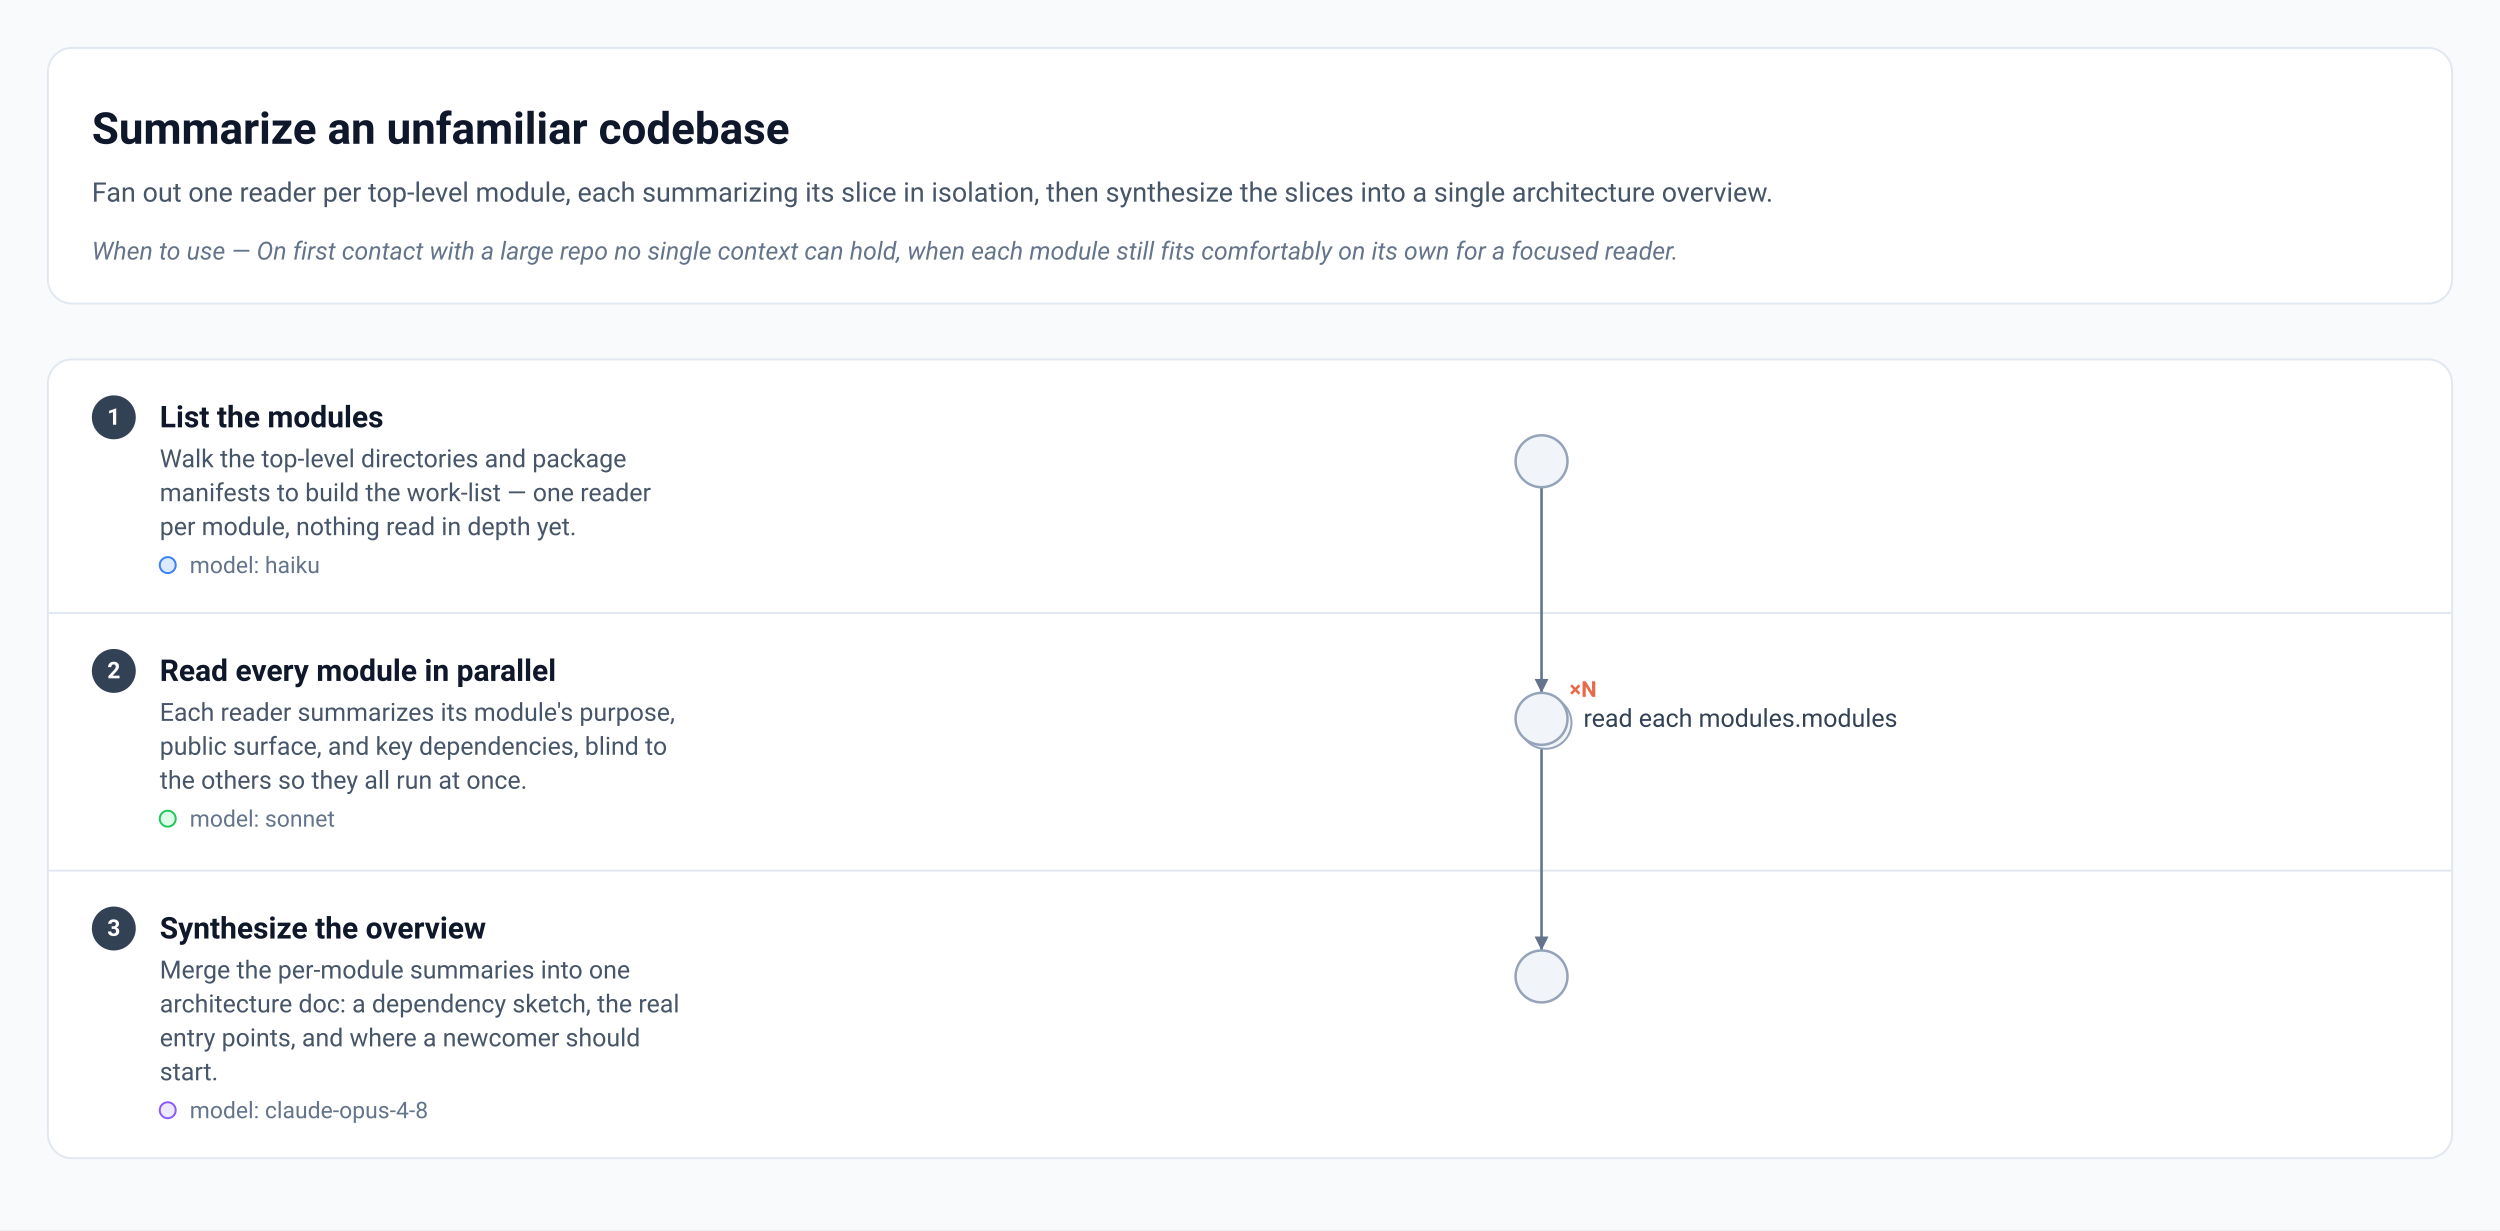
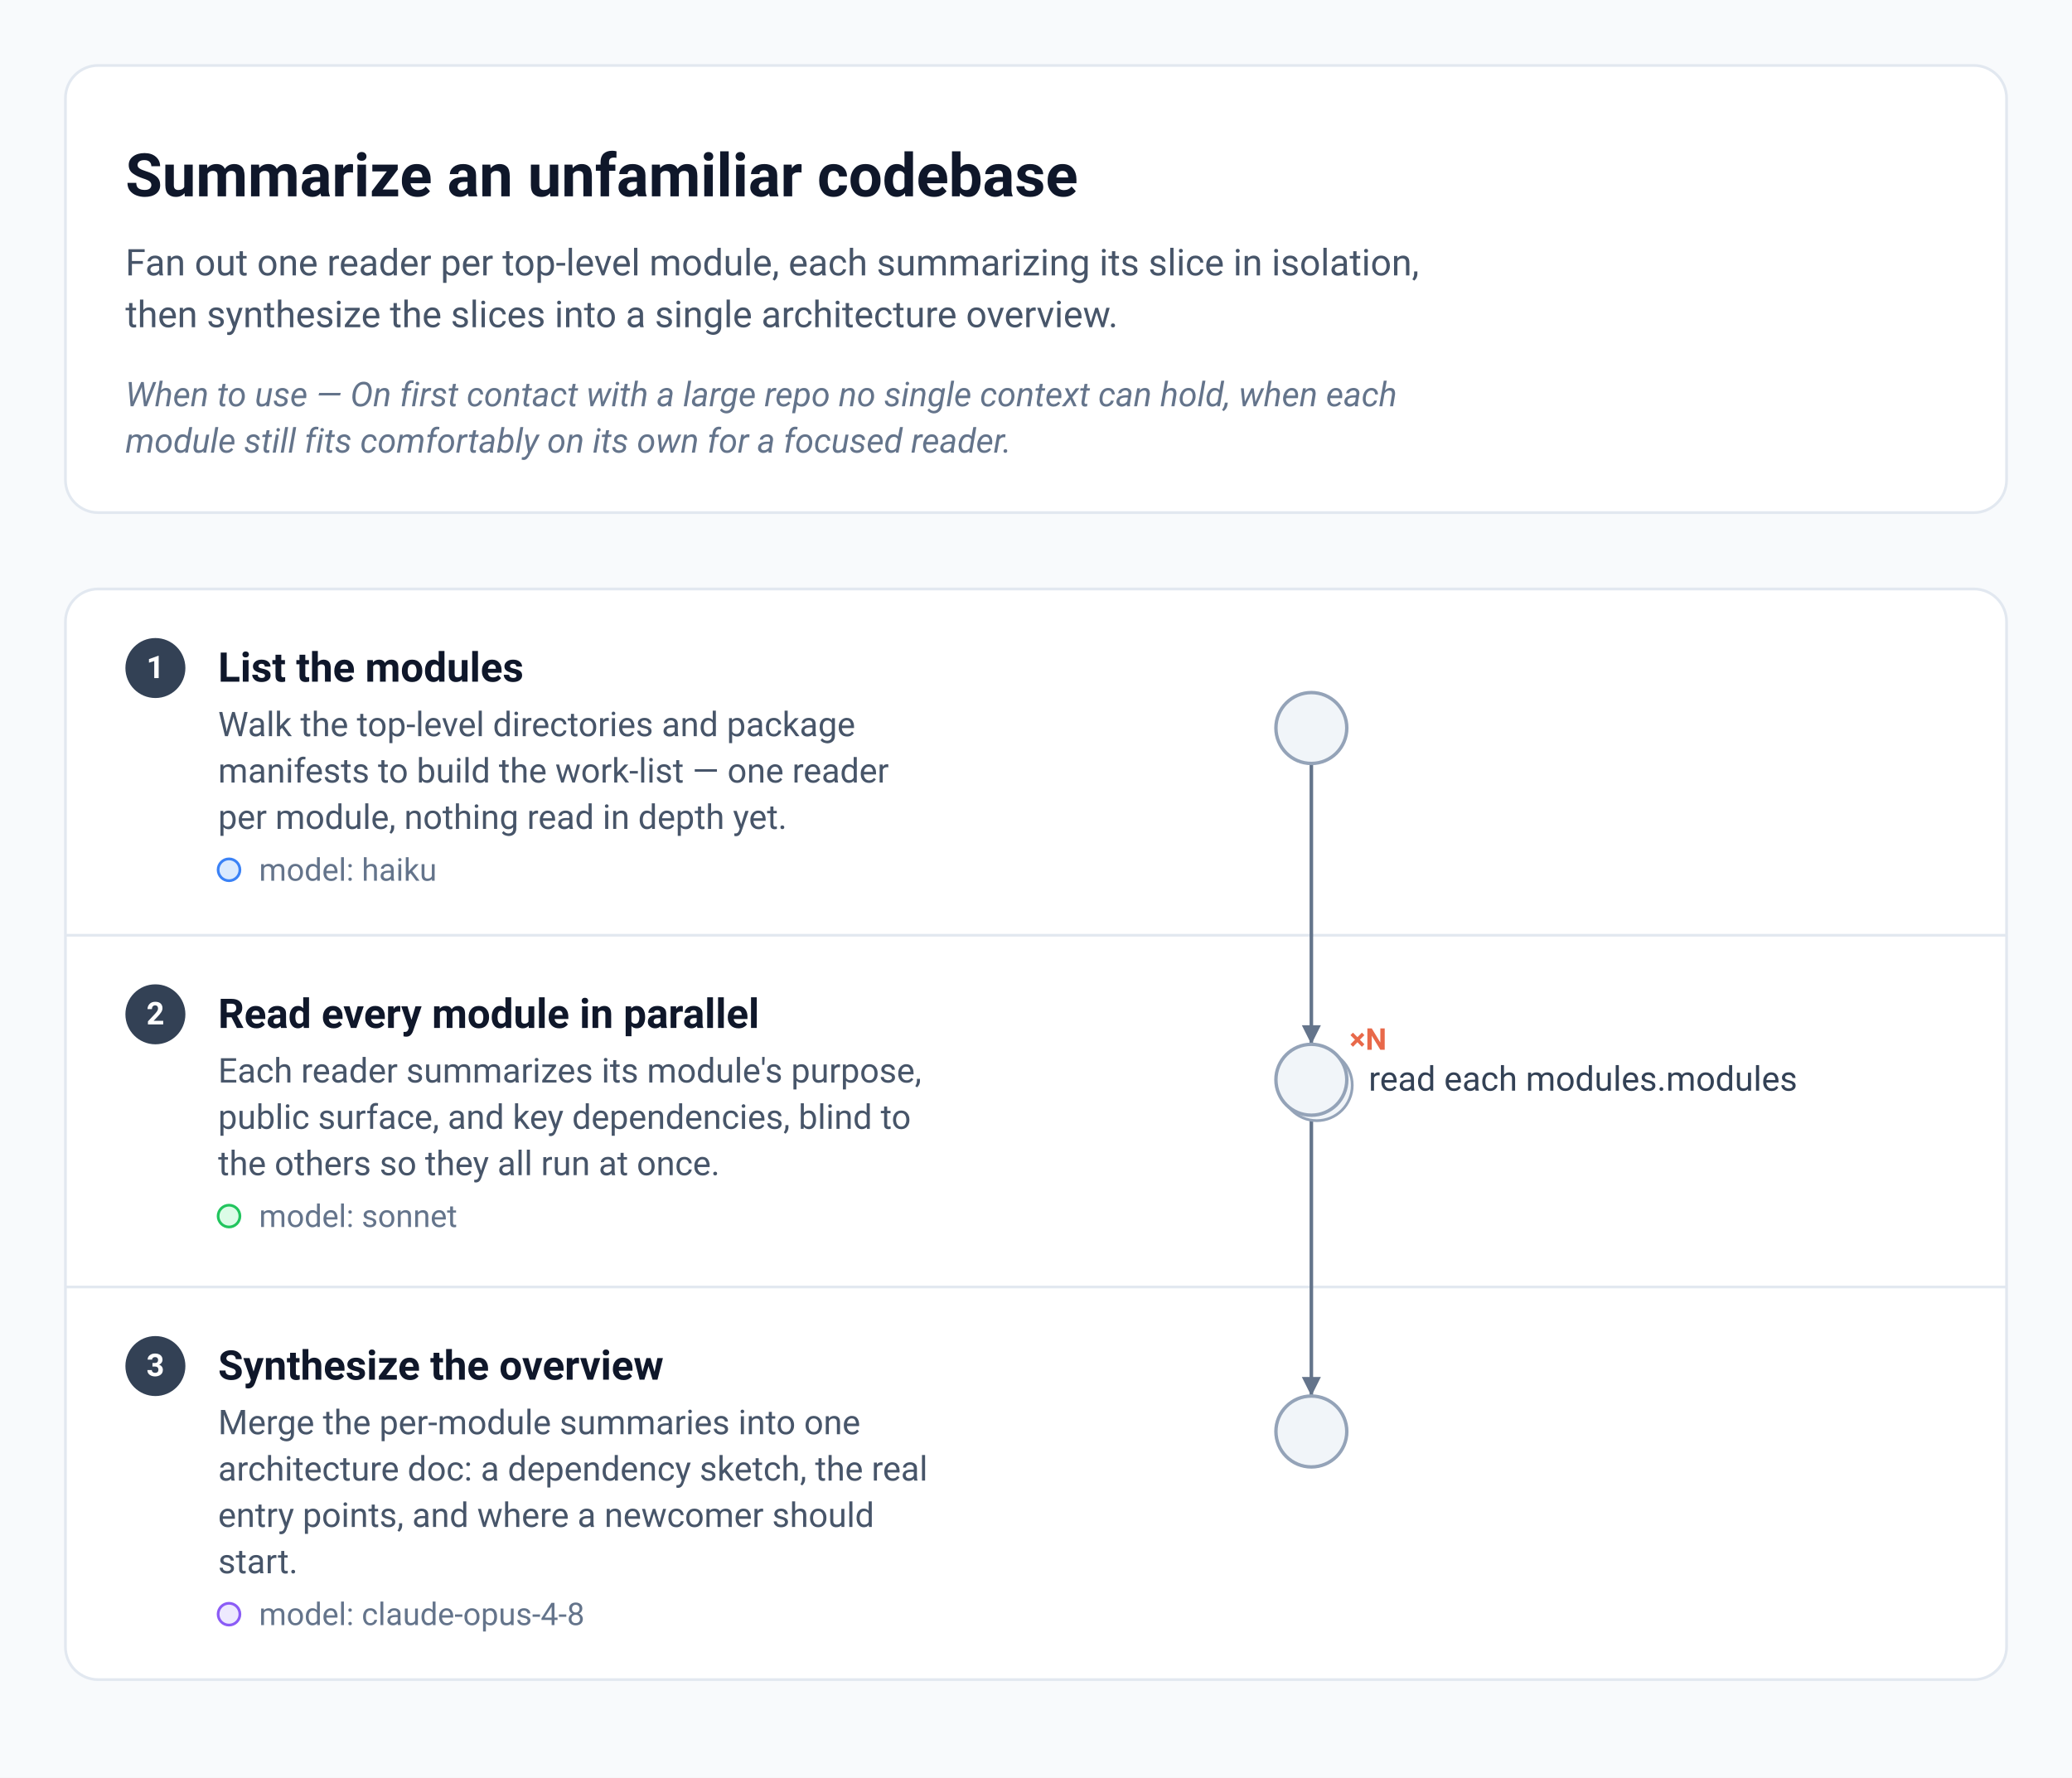
- <svg xmlns="http://www.w3.org/2000/svg" width="1252" height="616" viewBox="0 0 1252 616" font-family="-apple-system, BlinkMacSystemFont, 'Segoe UI', Roboto, Helvetica, Arial, sans-serif">
-   <rect width="1252" height="616" fill="#f8fafc" />
+ <svg xmlns="http://www.w3.org/2000/svg" width="760" height="652" viewBox="0 0 760 652" font-family="-apple-system, BlinkMacSystemFont, 'Segoe UI', Roboto, Helvetica, Arial, sans-serif">
+   <rect width="760" height="652" fill="#f8fafc" />
  <g transform="translate(0 24)">
    <g class="header-card">
-       <rect x="24" y="0" width="1204" height="128" rx="12" fill="#ffffff" stroke="#e2e8f0" stroke-width="1" />
+       <rect x="24" y="0" width="712" height="164" rx="12" fill="#ffffff" stroke="#e2e8f0" stroke-width="1" />
      <text x="46" y="48" font-size="22" fill="#0f172a" font-weight="700">Summarize an unfamiliar codebase</text>
-       <text x="46" y="77" font-size="13.5" fill="#475569">Fan out one reader per top-level module, each summarizing its slice in isolation, then synthesize the slices into a single architecture overview.</text>
-       <text x="46" y="106" font-size="12.5" fill="#64748b" font-style="italic">When to use — On first contact with a large repo no single context can hold, when each module still fits comfortably on its own for a focused reader.</text>
+       <text x="46" y="77" font-size="13.5" fill="#475569">Fan out one reader per top-level module, each summarizing its slice in isolation,</text>
+       <text x="46" y="96" font-size="13.5" fill="#475569">then synthesize the slices into a single architecture overview.</text>
+       <text x="46" y="125" font-size="12.5" fill="#64748b" font-style="italic">When to use — On first contact with a large repo no single context can hold, when each</text>
+       <text x="46" y="142" font-size="12.5" fill="#64748b" font-style="italic">module still fits comfortably on its own for a focused reader.</text>
    </g>
  </g>
-   <g transform="translate(0 168)">
-     <rect x="24" y="12" width="1204" height="400" rx="12" fill="#ffffff" stroke="#e2e8f0" stroke-width="1" />
+   <g transform="translate(0 204)">
+     <rect x="24" y="12" width="712" height="400" rx="12" fill="#ffffff" stroke="#e2e8f0" stroke-width="1" />
    <g class="swimlane" />
    <g class="swimlane">
-       <line x1="24" y1="139" x2="1228" y2="139" stroke="#e2e8f0" stroke-width="1" />
+       <line x1="24" y1="139" x2="736" y2="139" stroke="#e2e8f0" stroke-width="1" />
    </g>
    <g class="swimlane">
-       <line x1="24" y1="268" x2="1228" y2="268" stroke="#e2e8f0" stroke-width="1" />
+       <line x1="24" y1="268" x2="736" y2="268" stroke="#e2e8f0" stroke-width="1" />
    </g>
    <g transform="translate(0 12)">
      <g class="lane-label">
        <circle cx="57" cy="29" r="11" fill="#334155" />
        <text x="57" y="32.7" font-size="11.5" fill="#ffffff" font-weight="700" text-anchor="middle">1</text>
        <text x="80" y="34" font-size="15" fill="#0f172a" font-weight="700">List the modules</text>
        <text x="80" y="54" font-size="12.5" fill="#475569">Walk the top-level directories and package</text>
        <text x="80" y="71" font-size="12.5" fill="#475569">manifests to build the work-list — one reader</text>
        <text x="80" y="88" font-size="12.5" fill="#475569">per module, nothing read in depth yet.</text>
        <circle cx="84" cy="103" r="4" fill="#dbeafe" stroke="#3b82f6" stroke-width="1" />
        <text x="95" y="107" font-size="11.5" fill="#64748b">model: haiku</text>
      </g>
    </g>
    <g transform="translate(0 139)">
      <g class="lane-label">
        <circle cx="57" cy="29" r="11" fill="#334155" />
        <text x="57" y="32.7" font-size="11.5" fill="#ffffff" font-weight="700" text-anchor="middle">2</text>
        <text x="80" y="34" font-size="15" fill="#0f172a" font-weight="700">Read every module in parallel</text>
        <text x="80" y="54" font-size="12.5" fill="#475569">Each reader summarizes its module's purpose,</text>
        <text x="80" y="71" font-size="12.5" fill="#475569">public surface, and key dependencies, blind to</text>
        <text x="80" y="88" font-size="12.5" fill="#475569">the others so they all run at once.</text>
        <circle cx="84" cy="103" r="4" fill="#dcfce7" stroke="#22c55e" stroke-width="1" />
        <text x="95" y="107" font-size="11.5" fill="#64748b">model: sonnet</text>
      </g>
    </g>
    <g transform="translate(0 268)">
      <g class="lane-label">
        <circle cx="57" cy="29" r="11" fill="#334155" />
        <text x="57" y="32.7" font-size="11.5" fill="#ffffff" font-weight="700" text-anchor="middle">3</text>
        <text x="80" y="34" font-size="15" fill="#0f172a" font-weight="700">Synthesize the overview</text>
        <text x="80" y="54" font-size="12.5" fill="#475569">Merge the per-module summaries into one</text>
        <text x="80" y="71" font-size="12.5" fill="#475569">architecture doc: a dependency sketch, the real</text>
        <text x="80" y="88" font-size="12.5" fill="#475569">entry points, and where a newcomer should</text>
        <text x="80" y="105" font-size="12.5" fill="#475569">start.</text>
        <circle cx="84" cy="120" r="4" fill="#ede9fe" stroke="#8b5cf6" stroke-width="1" />
        <text x="95" y="124" font-size="11.5" fill="#64748b">model: claude-opus-4-8</text>
      </g>
    </g>
-     <g class="topology" transform="translate(468 0)">
+     <g class="topology" transform="translate(177 0)">
      <g class="edge">
        <path d="M 304 76 L 304 179" fill="none" stroke="#64748b" stroke-width="1.3" />
        <polygon points="304,179 300.5,172 307.5,172" fill="#64748b" />
      </g>
      <g class="edge">
        <path d="M 304 205 L 304 308" fill="none" stroke="#64748b" stroke-width="1.3" />
        <polygon points="304,308 300.5,301 307.5,301" fill="#64748b" />
      </g>
      <g class="agent-node">
        <circle cx="304" cy="63" r="13" fill="#f1f5f9" stroke="#94a3b8" stroke-width="1.25" />
      </g>
      <g class="agent-node">
        <circle cx="306" cy="194" r="13" fill="#f1f5f9" stroke="#94a3b8" stroke-width="1" />
        <circle cx="304" cy="192" r="13" fill="#f1f5f9" stroke="#94a3b8" stroke-width="1.25" />
        <text x="325" y="196" font-size="12.5" fill="#334155">read each modules.modules</text>
        <text x="318" y="181" font-size="11" font-weight="700" fill="#e8694a">×N</text>
      </g>
      <g class="agent-node">
        <circle cx="304" cy="321" r="13" fill="#f1f5f9" stroke="#94a3b8" stroke-width="1.25" />
      </g>
    </g>
  </g>
</svg>
